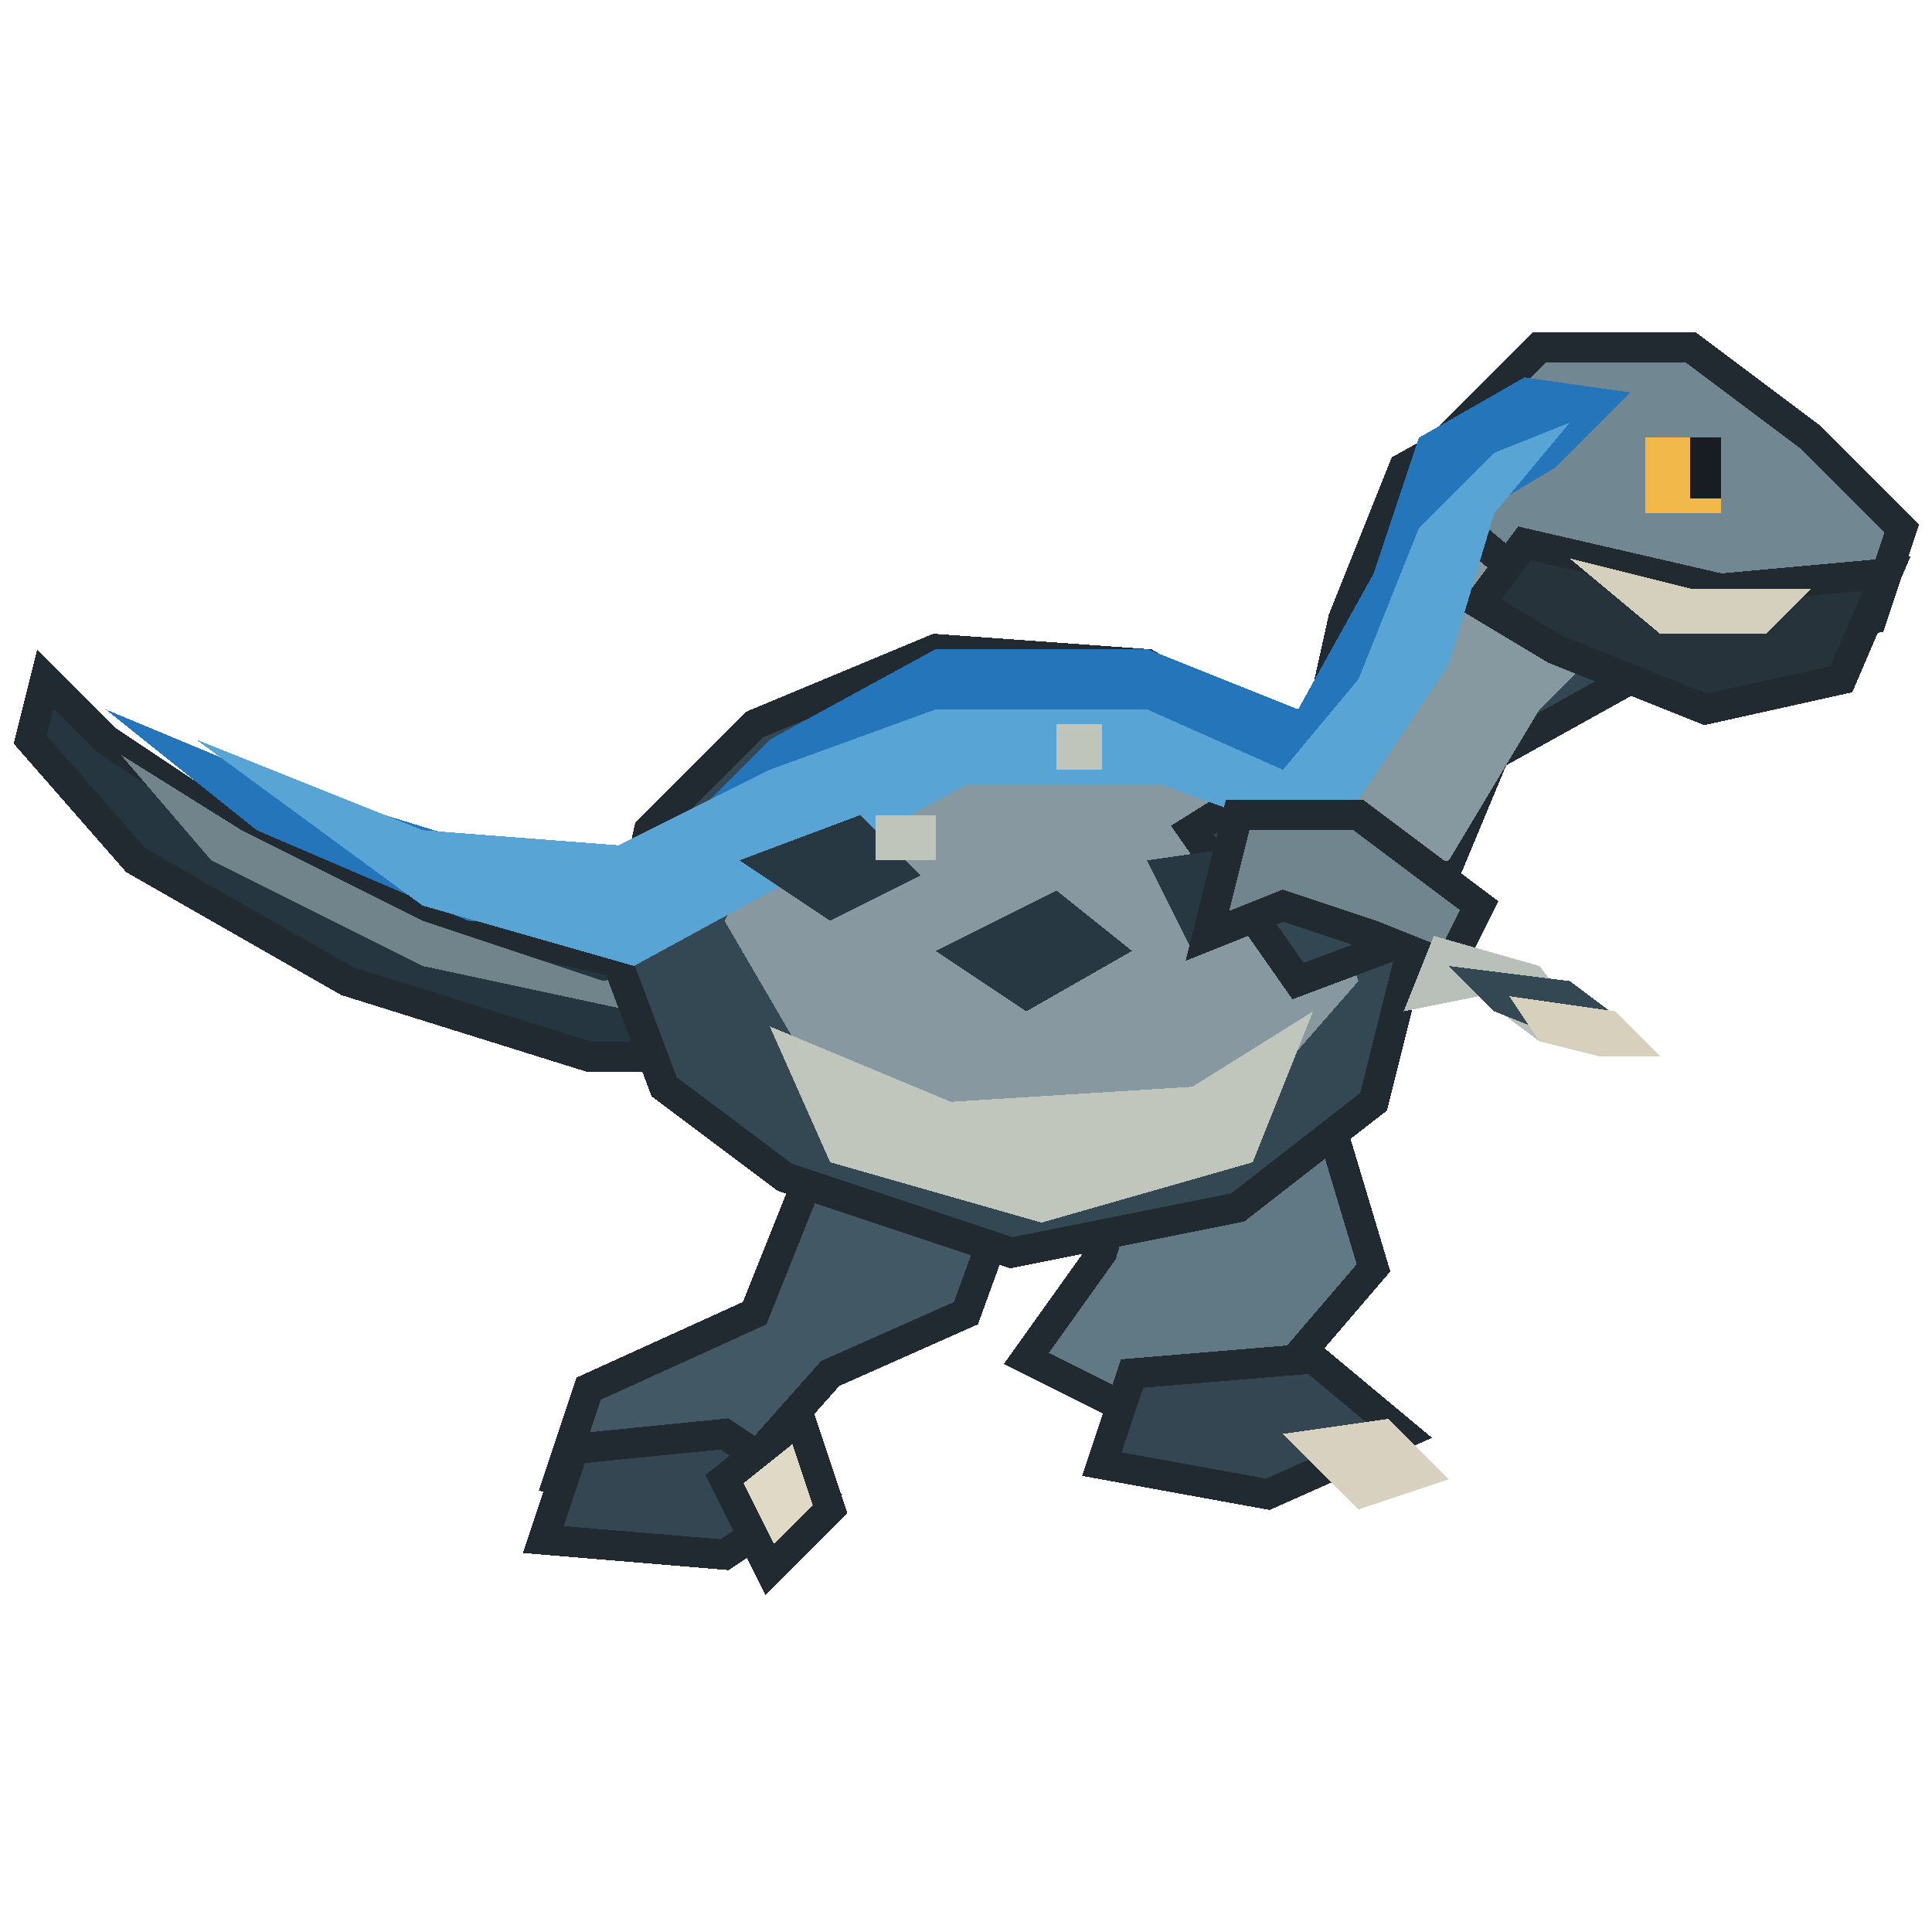
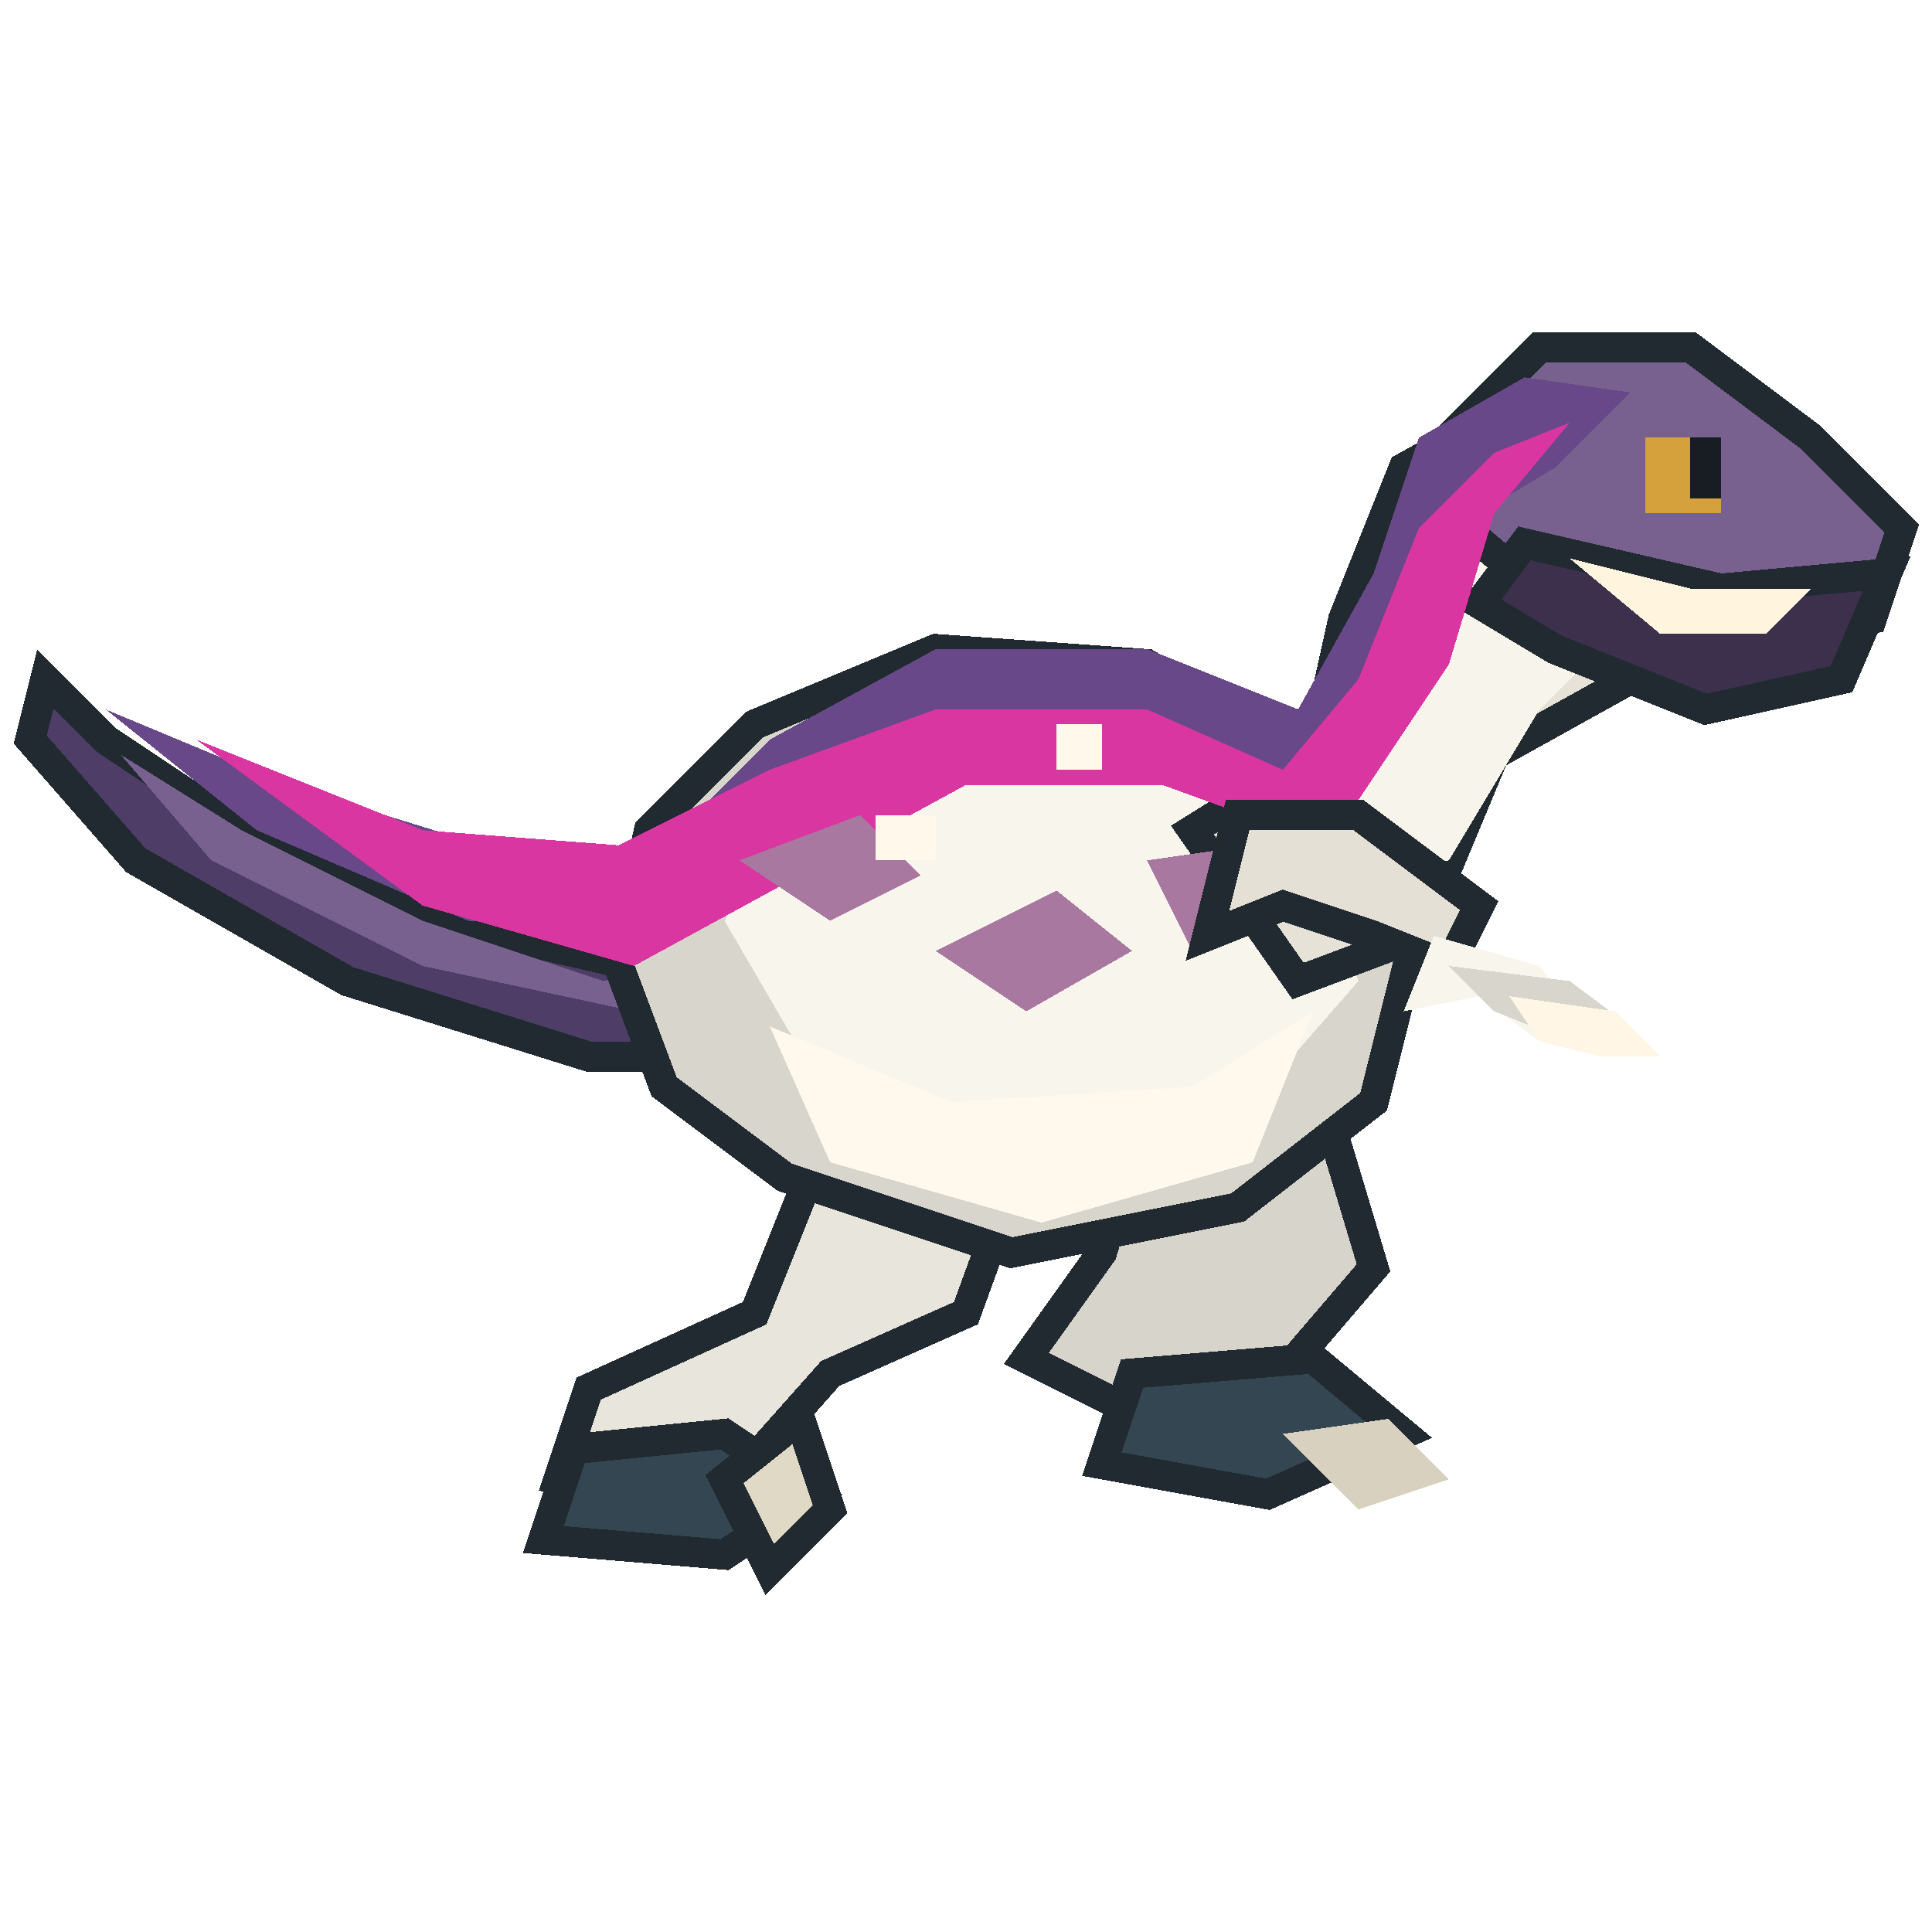
- <svg xmlns="http://www.w3.org/2000/svg" viewBox="0 0 128 128" shape-rendering="crispEdges" role="img" aria-label="Violeta" data-character="Violeta" data-species="Velociraptor" data-age="adult" data-sex="female" data-lineage="Rosa" data-origin="Jurassic World" data-pose="jump">
+ <svg xmlns="http://www.w3.org/2000/svg" viewBox="0 0 128 128" shape-rendering="crispEdges" role="img" aria-label="Violeta" data-character="Violeta" data-species="Velociraptor" data-age="adult" data-sex="female" data-lineage="Rosa" data-hide="white" data-back="purple" data-dorsal-stripe="magenta" data-eye="gold-ochre" data-origin="Jurassic World" data-pose="jump">
  <g>
    <g stroke="#202a30" stroke-width="2" stroke-linejoin="miter">
-       <polygon points="56,72 68,76 64,87 55,91 47,100 37,98 39,92 50,87" fill="#425965" />
-       <polygon points="76,73 88,74 91,84 85,91 76,94 68,90 73,83" fill="#617984" />
+       <polygon points="56,72 68,76 64,87 55,91 47,100 37,98 39,92 50,87" fill="#e8e5dc" />
+       <polygon points="76,73 88,74 91,84 85,91 76,94 68,90 73,83" fill="#d7d4cb" />
      <polygon points="38,96 48,95 54,99 48,103 36,102" fill="#344651" />
      <polygon points="75,91 87,90 93,95 84,99 73,97" fill="#344651" />
      <polygon points="48,98 53,94 55,100 51,104" fill="#e0d9c5" />
      <polygon points="85,95 92,94 96,98 90,100" fill="#d8d1bf" stroke="none" />
    </g>
    <g stroke="#202a30" stroke-width="2" stroke-linejoin="miter">
-       <polygon points="55,61 42,64 29,61 16,55 7,49 3,45 2,49 9,57 23,65 39,70 55,70 63,65" fill="#263640" />
-       <polygon points="53,61 40,65 28,61 16,55 8,50 14,57 28,64 42,67 55,66" fill="#71838b" stroke="none" />
-       <polygon points="41,64 43,55 50,48 62,43 76,44 88,51 94,61 91,73 82,80 67,83 52,78 44,72" fill="#344854" />
-       <polygon points="48,61 53,52 65,48 78,49 87,56 90,65 83,73 69,77 55,73" fill="#8798a0" stroke="none" />
-       <polygon points="51,68 63,73 79,72 87,67 83,77 69,81 55,77" fill="#c1c6bd" stroke="none" />
-       <polygon points="79,55 87,50 89,41 93,31 102,26 111,29 114,36 108,45 99,50 94,62 86,65" fill="#334752" />
-       <polygon points="88,48 93,36 101,30 109,32 109,40 102,47 96,57 90,58" fill="#8799a0" stroke="none" />
-       <polygon points="96,29 102,23 112,23 120,29 126,35 124,41 115,43 103,40 97,35" fill="#718792" />
-       <polygon points="101,36 114,39 125,38 122,45 113,47 103,43 98,40" fill="#26333b" />
-       <polygon points="104,37 112,39 120,39 117,42 110,42" fill="#d5d0bd" stroke="none" />
-       <polygon points="7,47 19,52 32,56 44,56 51,49 62,43 76,43 86,47 91,38 94,29 101,25 108,26 103,31 98,34 94,45 88,54 78,49 64,48 54,54 45,62 31,61 17,55" fill="#2475b9" stroke="none" />
-       <polygon points="13,49 28,55 41,56 51,51 62,47 76,47 85,51 90,45 94,35 99,30 104,28 99,34 96,44 88,56 77,52 64,52 53,58 42,64 28,60" fill="#58a4d5" stroke="none" />
-       <polygon points="49,57 57,54 61,58 55,61" fill="#273842" stroke="none" />
-       <polygon points="62,63 70,59 75,63 68,67" fill="#273842" stroke="none" />
-       <polygon points="76,57 83,56 86,60 79,63" fill="#273842" stroke="none" />
-       <polygon points="82,54 90,54 98,60 96,64 91,62 85,60 80,62" fill="#71858f" />
-       <polygon points="95,62 102,64 105,68 102,69 98,66 93,67" fill="#b8c0b9" stroke="none" />
-       <polygon points="96,64 104,65 108,68 104,69 99,67" fill="#344854" stroke="none" />
-       <polygon points="100,66 107,67 110,70 106,70 102,69" fill="#d6d0bd" stroke="none" />
-       <rect x="109" y="29" width="5" height="5" fill="#f2b84a" stroke="none" />
+       <polygon points="55,61 42,64 29,61 16,55 7,49 3,45 2,49 9,57 23,65 39,70 55,70 63,65" fill="#4e3d67" />
+       <polygon points="53,61 40,65 28,61 16,55 8,50 14,57 28,64 42,67 55,66" fill="#78608f" stroke="none" />
+       <polygon points="41,64 43,55 50,48 62,43 76,44 88,51 94,61 91,73 82,80 67,83 52,78 44,72" fill="#d8d5cc" />
+       <polygon points="48,61 53,52 65,48 78,49 87,56 90,65 83,73 69,77 55,73" fill="#f8f5ed" stroke="none" />
+       <polygon points="51,68 63,73 79,72 87,67 83,77 69,81 55,77" fill="#fff9ed" stroke="none" />
+       <polygon points="79,55 87,50 89,41 93,31 102,26 111,29 114,36 108,45 99,50 94,62 86,65" fill="#e6e2d8" />
+       <polygon points="88,48 93,36 101,30 109,32 109,40 102,47 96,57 90,58" fill="#f7f4eb" stroke="none" />
+       <polygon points="96,29 102,23 112,23 120,29 126,35 124,41 115,43 103,40 97,35" fill="#78608f" />
+       <polygon points="101,36 114,39 125,38 122,45 113,47 103,43 98,40" fill="#3c304d" />
+       <polygon points="104,37 112,39 120,39 117,42 110,42" fill="#fff4de" stroke="none" />
+       <polygon points="7,47 19,52 32,56 44,56 51,49 62,43 76,43 86,47 91,38 94,29 101,25 108,26 103,31 98,34 94,45 88,54 78,49 64,48 54,54 45,62 31,61 17,55" fill="#684888" stroke="none" />
+       <polygon points="13,49 28,55 41,56 51,51 62,47 76,47 85,51 90,45 94,35 99,30 104,28 99,34 96,44 88,56 77,52 64,52 53,58 42,64 28,60" fill="#d936a2" stroke="none" />
+       <polygon points="49,57 57,54 61,58 55,61" fill="#a978a0" stroke="none" />
+       <polygon points="62,63 70,59 75,63 68,67" fill="#a978a0" stroke="none" />
+       <polygon points="76,57 83,56 86,60 79,63" fill="#a978a0" stroke="none" />
+       <polygon points="82,54 90,54 98,60 96,64 91,62 85,60 80,62" fill="#e4e0d6" />
+       <polygon points="95,62 102,64 105,68 102,69 98,66 93,67" fill="#f8f5ed" stroke="none" />
+       <polygon points="96,64 104,65 108,68 104,69 99,67" fill="#d8d5cc" stroke="none" />
+       <polygon points="100,66 107,67 110,70 106,70 102,69" fill="#fff6e6" stroke="none" />
+       <rect x="109" y="29" width="5" height="5" fill="#d5a13c" stroke="none" />
      <rect x="112" y="29" width="2" height="4" fill="#171d22" stroke="none" />
-       <rect x="58" y="54" width="4" height="3" fill="#c0c5bb" stroke="none" />
-       <rect x="70" y="48" width="3" height="3" fill="#c0c5bb" stroke="none" />
+       <rect x="58" y="54" width="4" height="3" fill="#fff8eb" stroke="none" />
+       <rect x="70" y="48" width="3" height="3" fill="#fff8eb" stroke="none" />
    </g>
  </g>
</svg>
